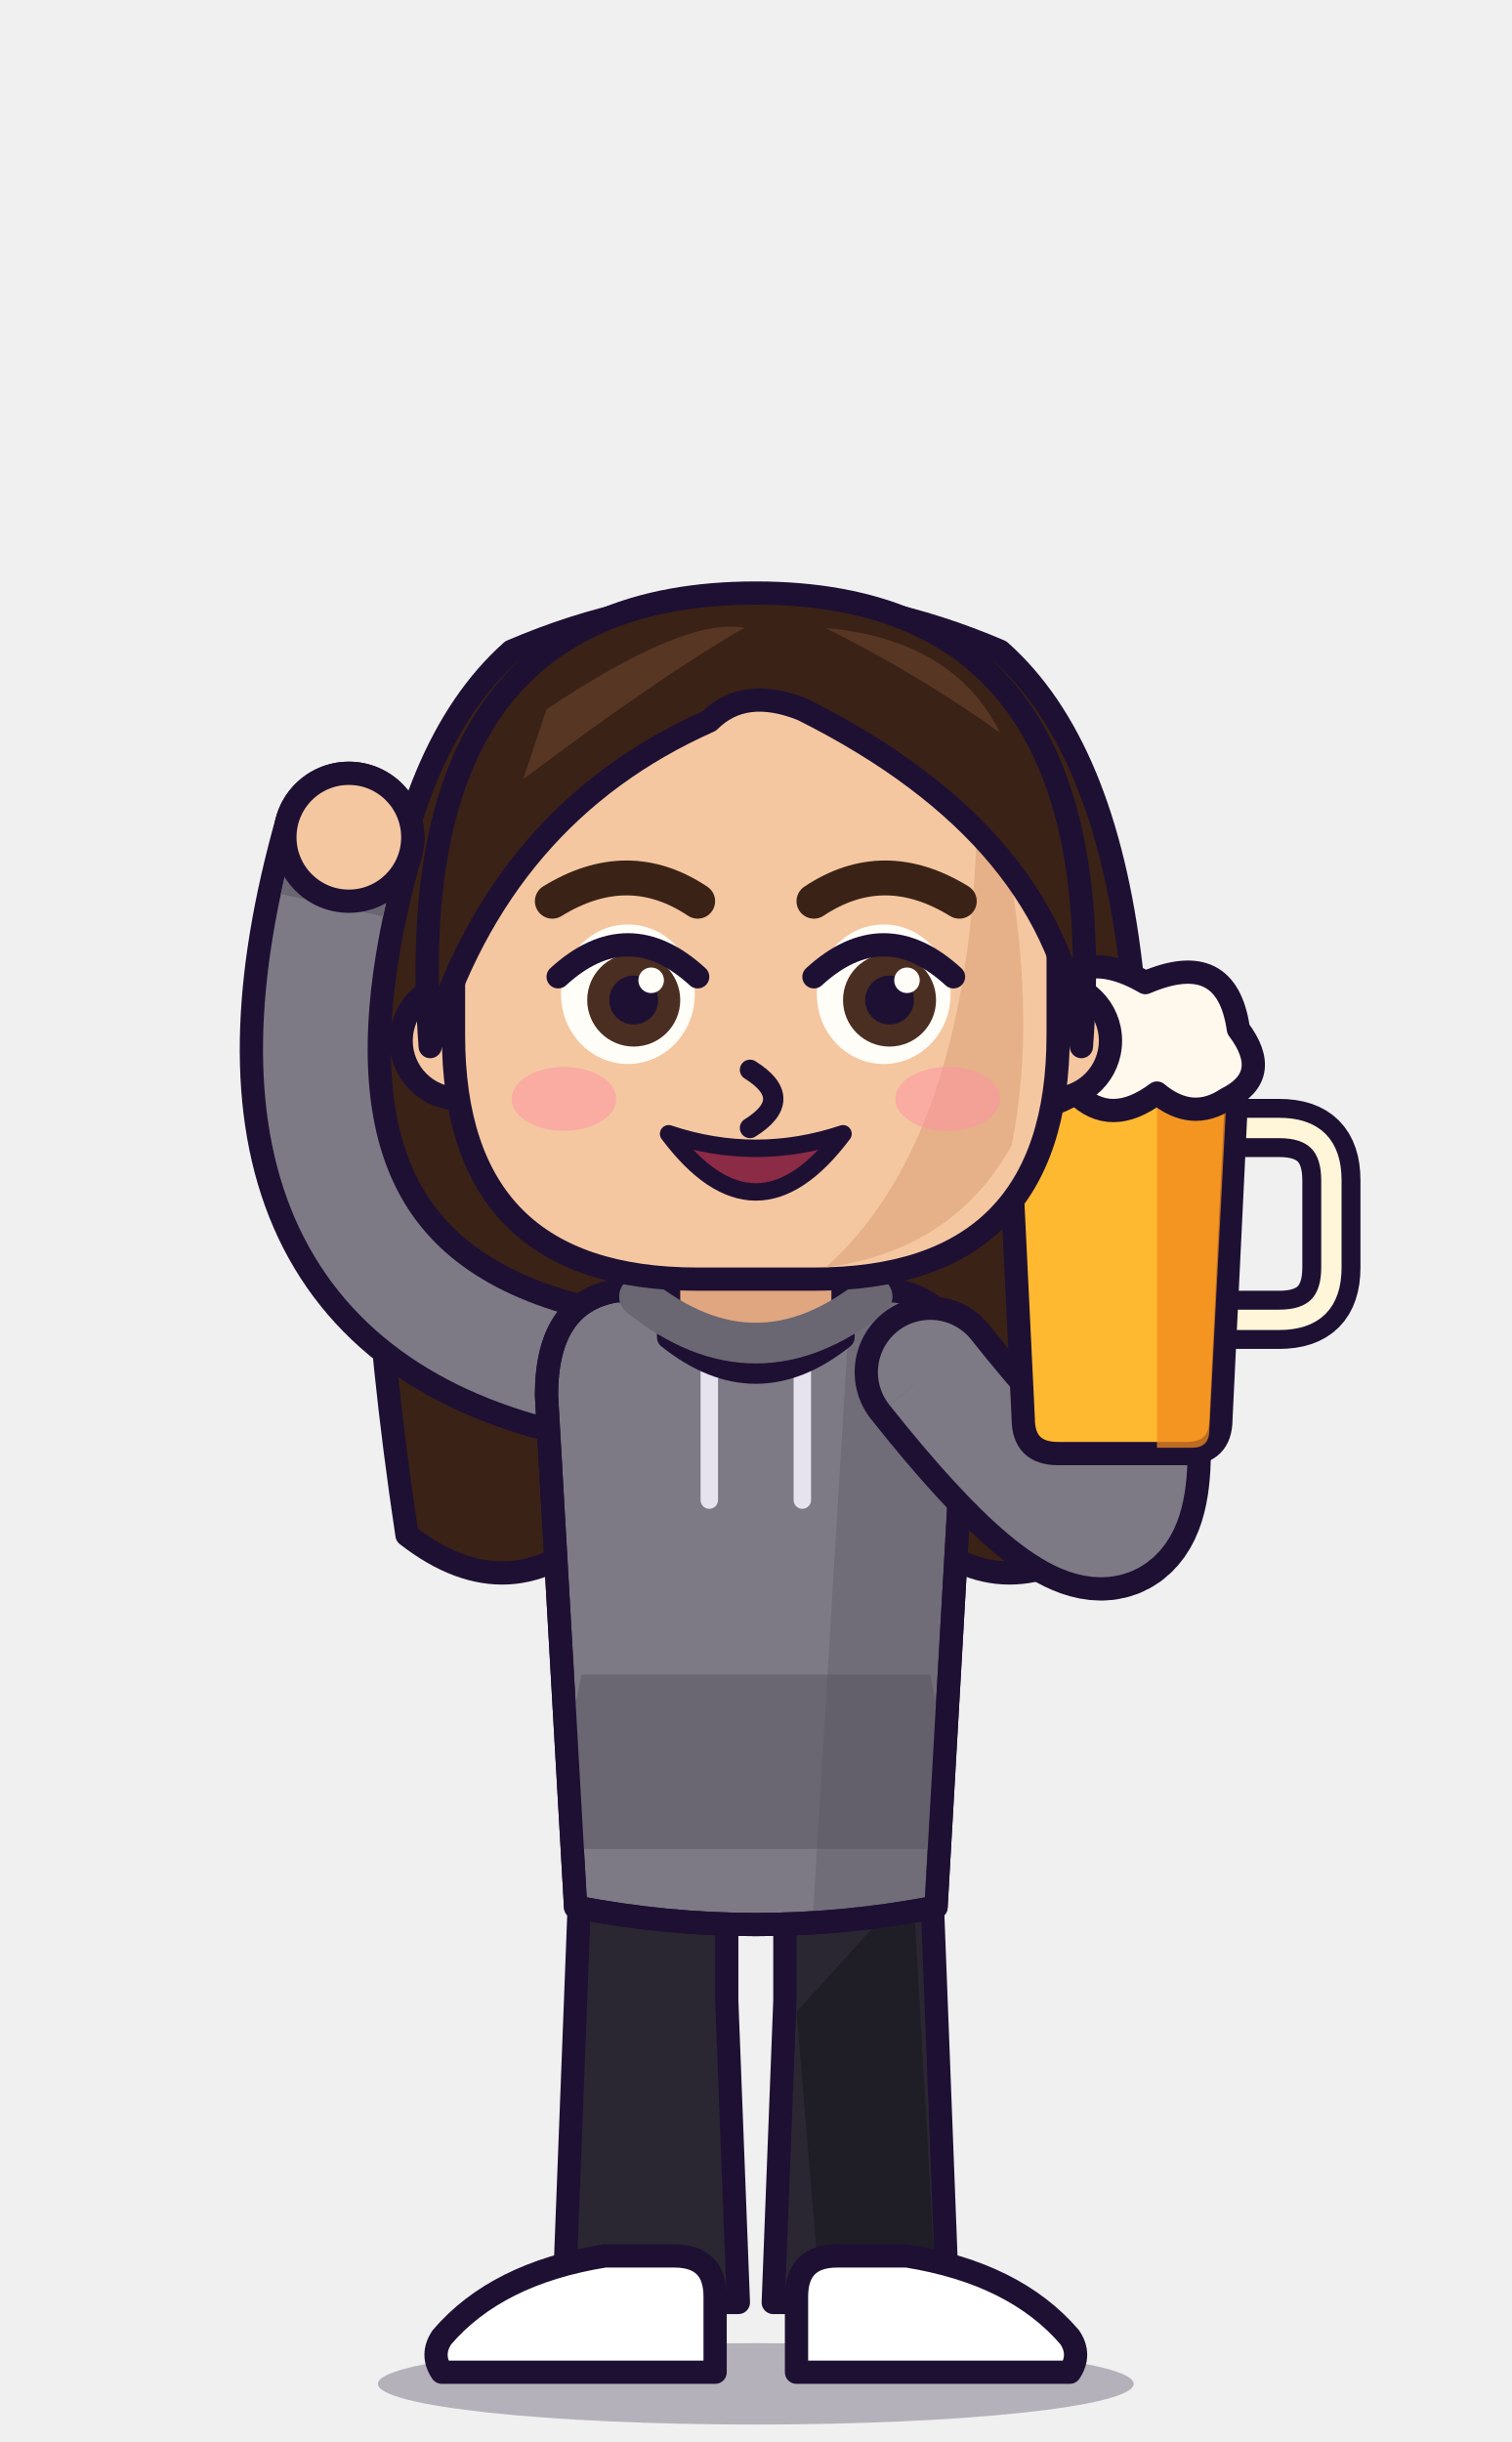
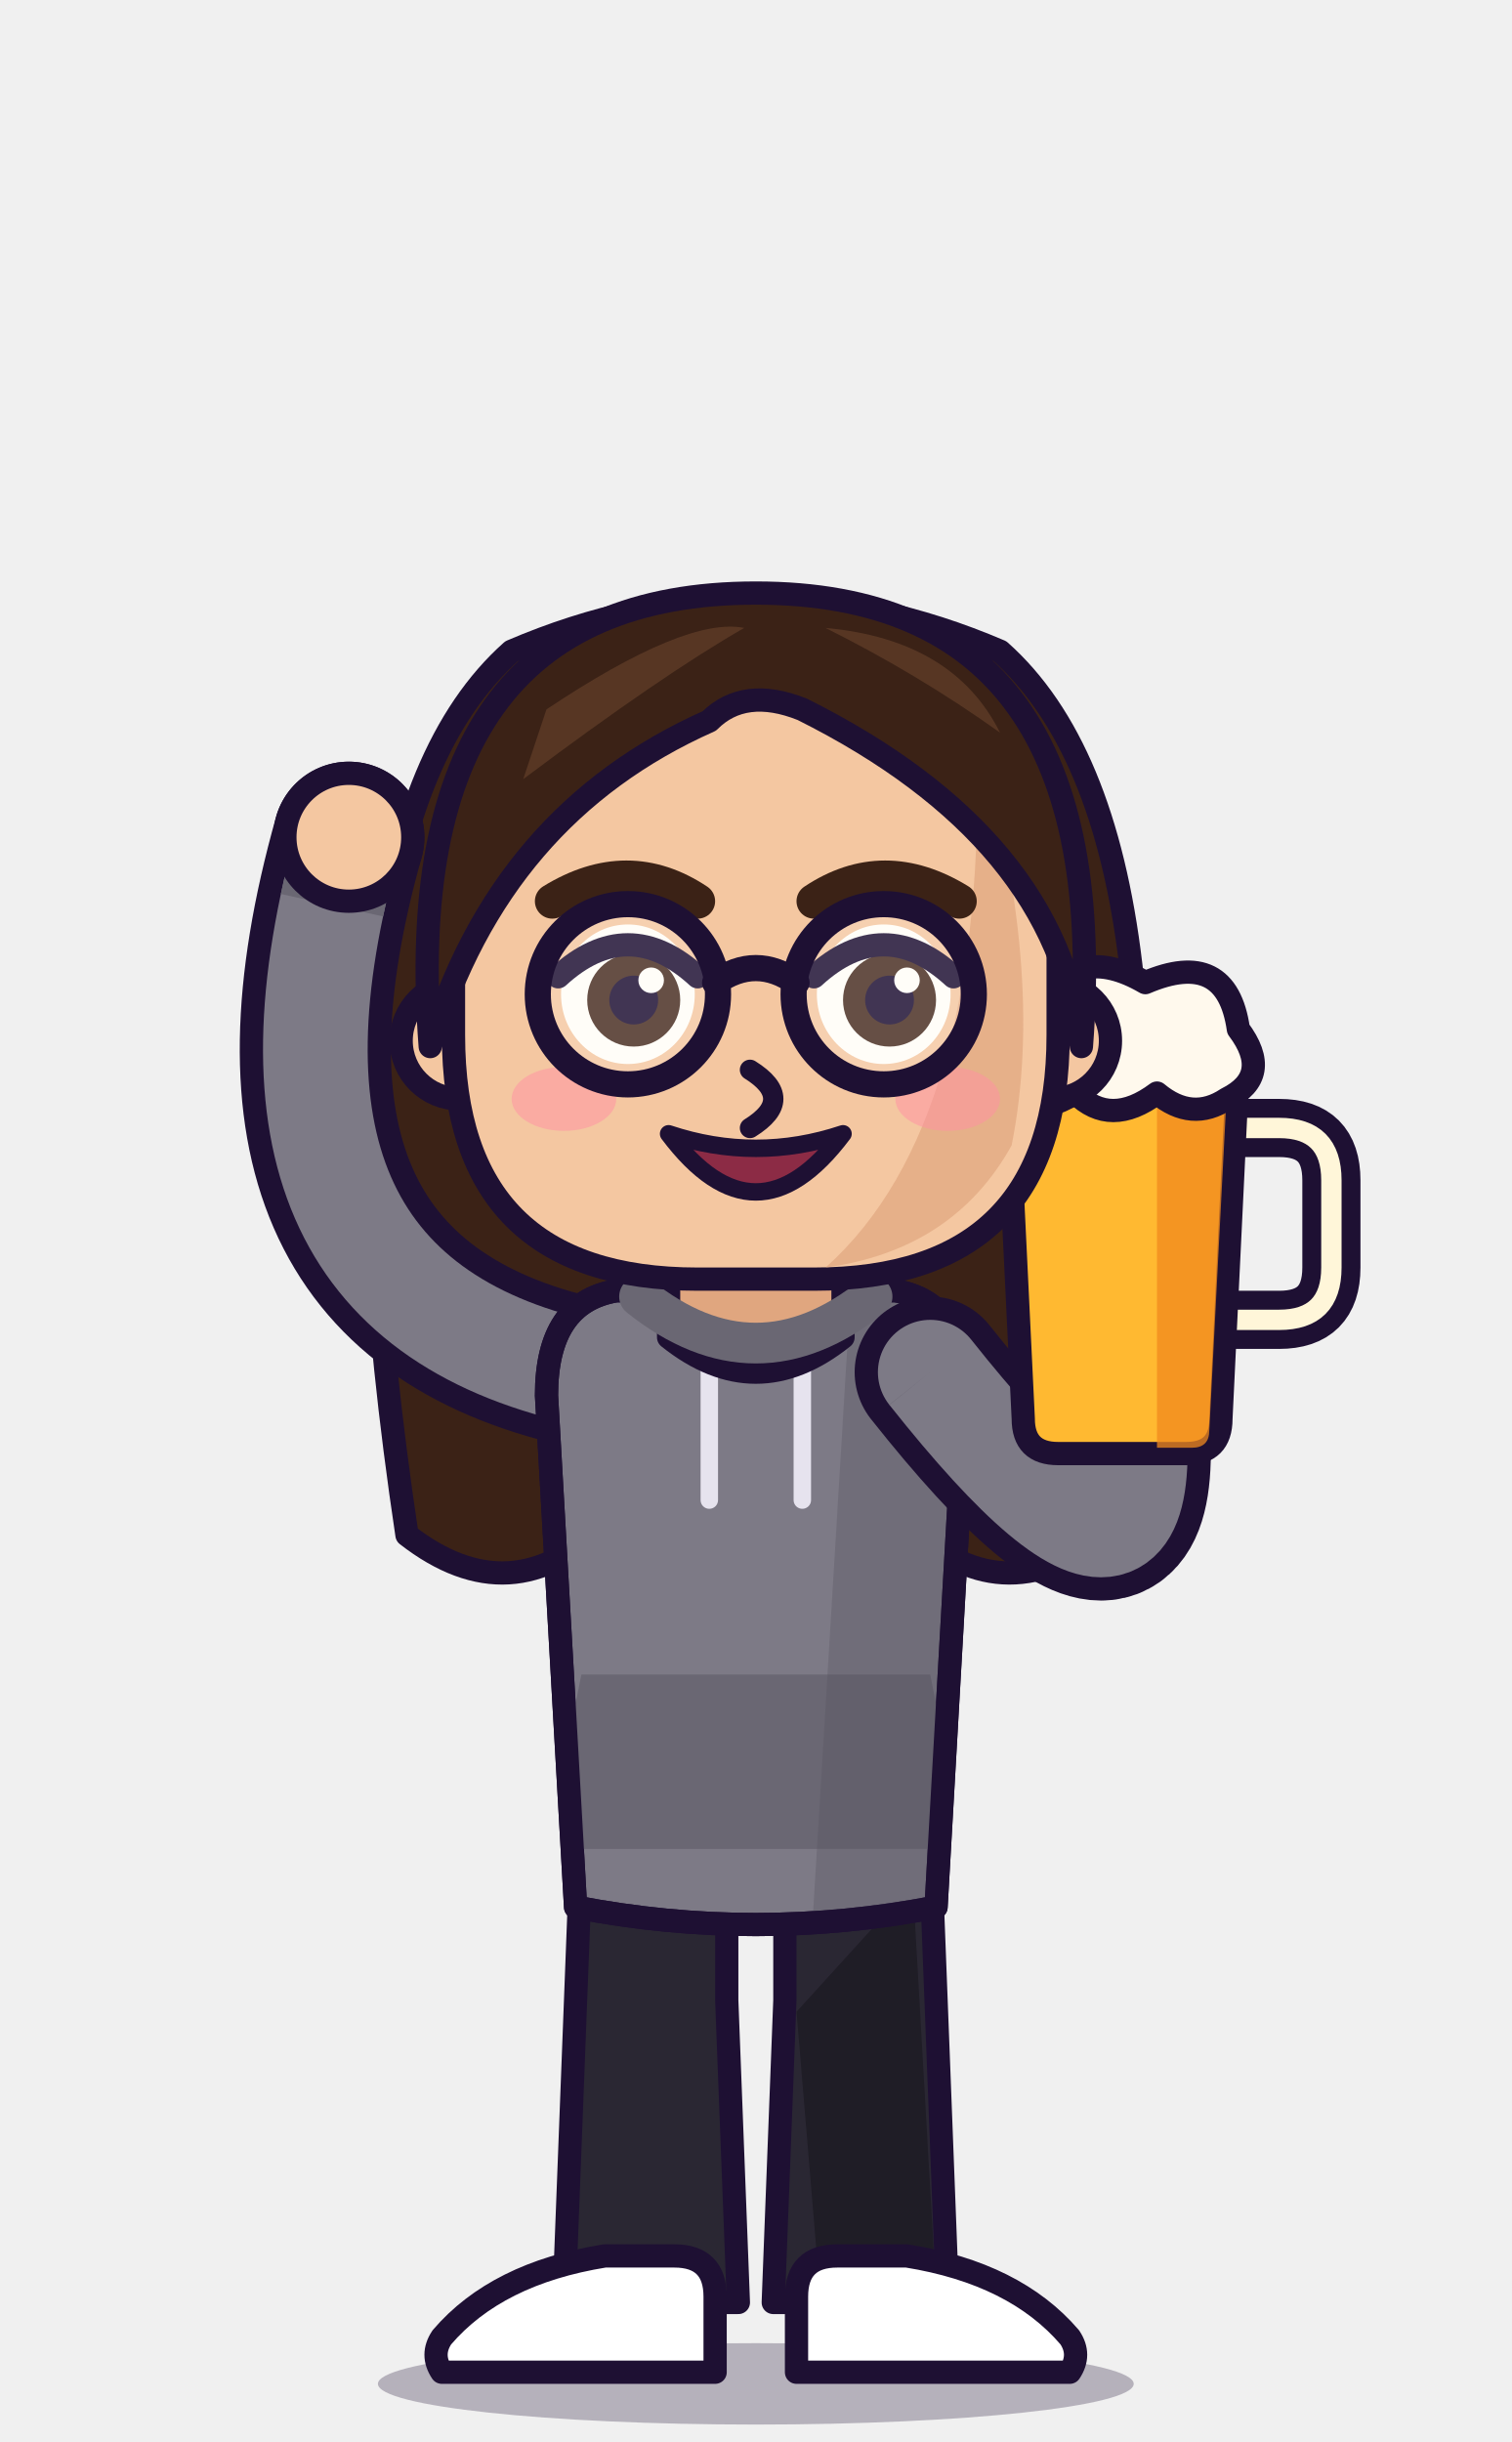
<svg xmlns="http://www.w3.org/2000/svg" viewBox="0 0 260 420" role="img" aria-label="Pili">
  <path d="M70 264Q52 144 88 112Q130 94 172 112Q208 144 190 264Q172 278 156 262H104Q88 278 70 264Z" fill="#3B2216" stroke="#1E1033" stroke-width="4" stroke-linejoin="round" stroke-linecap="round" />
  <ellipse cx="130" cy="410" rx="65" ry="7" fill="#1E1033" opacity="0.28" />
  <path d="M100 318L97 396H127L125 344L125 318Z" fill="#2A2733" stroke="#1E1033" stroke-width="4" stroke-linejoin="round" stroke-linecap="round" />
  <path d="M160 318L163 396H133L135 344L135 318Z" fill="#2A2733" stroke="#1E1033" stroke-width="4" stroke-linejoin="round" stroke-linecap="round" />
  <path d="M137 346L141 394H161L157 324Z" fill="#16141C" opacity="0.55" />
  <path d="M123 408v-13q0 -7 -7 -7h-12q-18.6 3 -28 14q-2 3 0 6z" fill="#FFFFFF" stroke="#1E1033" stroke-width="4" stroke-linejoin="round" stroke-linecap="round" />
  <path d="M137 408v-13q0 -7 7 -7h12q18.6 3 28 14q2 3 0 6z" fill="#FFFFFF" stroke="#1E1033" stroke-width="4" stroke-linejoin="round" stroke-linecap="round" />
  <path d="M100 236Q38 222 60 144" fill="none" stroke="#1E1033" stroke-width="26" stroke-linecap="round" />
  <path d="M100 236Q38 222 60 144" fill="none" stroke="#7D7A86" stroke-width="18" stroke-linecap="round" />
  <path d="M100 236Q38 222 60 144" fill="none" stroke="#6A6773" stroke-width="18" stroke-linecap="butt" stroke-dasharray="0 104 14 400" />
  <circle cx="60" cy="144" r="11" fill="#F4C7A1" stroke="#1E1033" stroke-width="4" stroke-linejoin="round" stroke-linecap="round" />
  <clipPath id="torso">
    <path d="M106 222Q94 224 94 240L99 328Q130 334 161 328L166 240Q166 224 154 222Z" />
  </clipPath>
  <path d="M106 222Q94 224 94 240L99 328Q130 334 161 328L166 240Q166 224 154 222Z" fill="#7D7A86" stroke="#1E1033" stroke-width="4" stroke-linejoin="round" stroke-linecap="round" />
  <g clip-path="url(#torso)">
    <path d="M100 288h60l6 30h-72z" fill="#6A6773" opacity="1" />
    <path d="M122 228v30M138 228v30" fill="none" stroke="#E6E3EE" stroke-width="3" stroke-linecap="round" stroke-linejoin="round" />
    <path d="M146.56 218H172V338H139.3Z" fill="#55525E" opacity="0.32" />
  </g>
  <path d="M106 222Q94 224 94 240L99 328Q130 334 161 328L166 240Q166 224 154 222Z" fill="none" stroke="#1E1033" stroke-width="4" stroke-linejoin="round" stroke-linecap="round" />
  <path d="M115 214h30v16q-15 12 -30 0z" fill="#E0A67F" stroke="#1E1033" stroke-width="4" stroke-linejoin="round" stroke-linecap="round" />
  <path d="M110 223q20 16 40 0" fill="none" stroke="#6A6773" stroke-width="7" stroke-linecap="round" />
  <path d="M160 236Q206 294 192 224" fill="none" stroke="#1E1033" stroke-width="26" stroke-linecap="round" />
  <path d="M160 236Q206 294 192 224" fill="none" stroke="#7D7A86" stroke-width="18" stroke-linecap="round" />
  <path d="M160 236Q206 294 192 224" fill="none" stroke="#6A6773" stroke-width="18" stroke-linecap="butt" stroke-dasharray="0 104 14 400" />
  <circle cx="192" cy="224" r="11" fill="#F4C7A1" stroke="#1E1033" stroke-width="4" stroke-linejoin="round" stroke-linecap="round" />
  <path d="M211 194h9q9 0 9 9v15q0 9 -9 9h-9" fill="none" stroke="#1E1033" stroke-width="10" />
  <path d="M211 194h9q9 0 9 9v15q0 9 -9 9h-9" fill="none" stroke="#FFF6D9" stroke-width="3.5" />
  <path d="M173 182h40l-3 62q0 6 -6 6h-22q-6 0 -6 -6z" fill="#FFB931" stroke="#1E1033" stroke-width="4" stroke-linejoin="round" stroke-linecap="round" />
  <path d="M199 188h12l-3 58q0 3 -3 3h-6z" fill="#F08A1D" opacity="0.75" />
  <path d="M169 186q-4 -14 10 -13q6 -11 18 -4q14 -6 16 8q6 8 -2 12q-6 4 -12 -1q-8 6 -14 0q-10 6 -16 -2z" fill="#FFF9ED" stroke="#1E1033" stroke-width="4" stroke-linejoin="round" stroke-linecap="round" />
  <circle cx="79" cy="179" r="10" fill="#F4C7A1" stroke="#1E1033" stroke-width="4" stroke-linejoin="round" stroke-linecap="round" />
  <circle cx="181" cy="179" r="10" fill="#F4C7A1" stroke="#1E1033" stroke-width="4" stroke-linejoin="round" stroke-linecap="round" />
  <path d="M120 114h20q42 0 42 42v22q0 42 -42 42h-20q-42 0 -42 -42v-22q0 -42 42 -42z" fill="#F4C7A1" stroke="#1E1033" stroke-width="4" stroke-linejoin="round" stroke-linecap="round" />
  <path d="M168 126Q180 167 174 197Q164 215 142 218Q170 193 168 126Z" fill="#E0A67F" opacity="0.7" />
  <ellipse cx="97" cy="189" rx="9" ry="5.5" fill="#FF8FA3" opacity="0.5" />
  <ellipse cx="163" cy="189" rx="9" ry="5.5" fill="#FF8FA3" opacity="0.5" />
  <ellipse cx="108" cy="171" rx="11.5" ry="12" fill="#FFFDF7" />
  <circle cx="109" cy="172" r="8" fill="#4A2E22" />
  <circle cx="109" cy="172" r="4.2" fill="#1E1033" />
  <circle cx="112" cy="168.6" r="2.2" fill="#FFFDF7" />
  <path d="M96 168Q108 157 120 168" fill="none" stroke="#1E1033" stroke-width="4" stroke-linecap="round" stroke-linejoin="round" />
  <ellipse cx="152" cy="171" rx="11.5" ry="12" fill="#FFFDF7" />
  <circle cx="153" cy="172" r="8" fill="#4A2E22" />
  <circle cx="153" cy="172" r="4.2" fill="#1E1033" />
  <circle cx="156" cy="168.6" r="2.2" fill="#FFFDF7" />
  <path d="M140 168Q152 157 164 168" fill="none" stroke="#1E1033" stroke-width="4" stroke-linecap="round" stroke-linejoin="round" />
  <path d="M120 155Q108 147 95 155" fill="none" stroke="#3B2216" stroke-width="6" stroke-linecap="round" stroke-linejoin="round" />
  <path d="M140 155Q152 147 165 155" fill="none" stroke="#3B2216" stroke-width="6" stroke-linecap="round" stroke-linejoin="round" />
  <path d="M129 184q8 5 0 10" fill="none" stroke="#1E1033" stroke-width="3.5" stroke-linecap="round" stroke-linejoin="round" />
  <path d="M115 195q15 20 30 0q-15 5 -30 0z" fill="#8C2B45" stroke="#1E1033" stroke-width="3" stroke-linejoin="round" stroke-linecap="round" />
+   <circle cx="108" cy="171" r="15.5" fill="#FFFFFF" fill-opacity="0.16" stroke="#1E1033" stroke-width="4.5" />
+   <circle cx="152" cy="171" r="15.5" fill="#FFFFFF" fill-opacity="0.16" stroke="#1E1033" stroke-width="4.5" />
+   <path d="M123 169q7 -5 14 0" fill="none" stroke="#1E1033" stroke-width="4.5" stroke-linecap="round" stroke-linejoin="round" />
  <path d="M74 180Q68 102 130 102Q192 102 186 180Q182 144 138 122Q128 118 122 124Q86 140 74 180Z" fill="#3B2216" stroke="#1E1033" stroke-width="4" stroke-linejoin="round" stroke-linecap="round" />
  <path d="M94 122Q118 106 128 108Q114 116 90 134Z" fill="#5C3A26" opacity="0.85" />
  <path d="M142 108Q164 110 172 126Q158 116 142 108Z" fill="#5C3A26" opacity="0.85" />
</svg>
